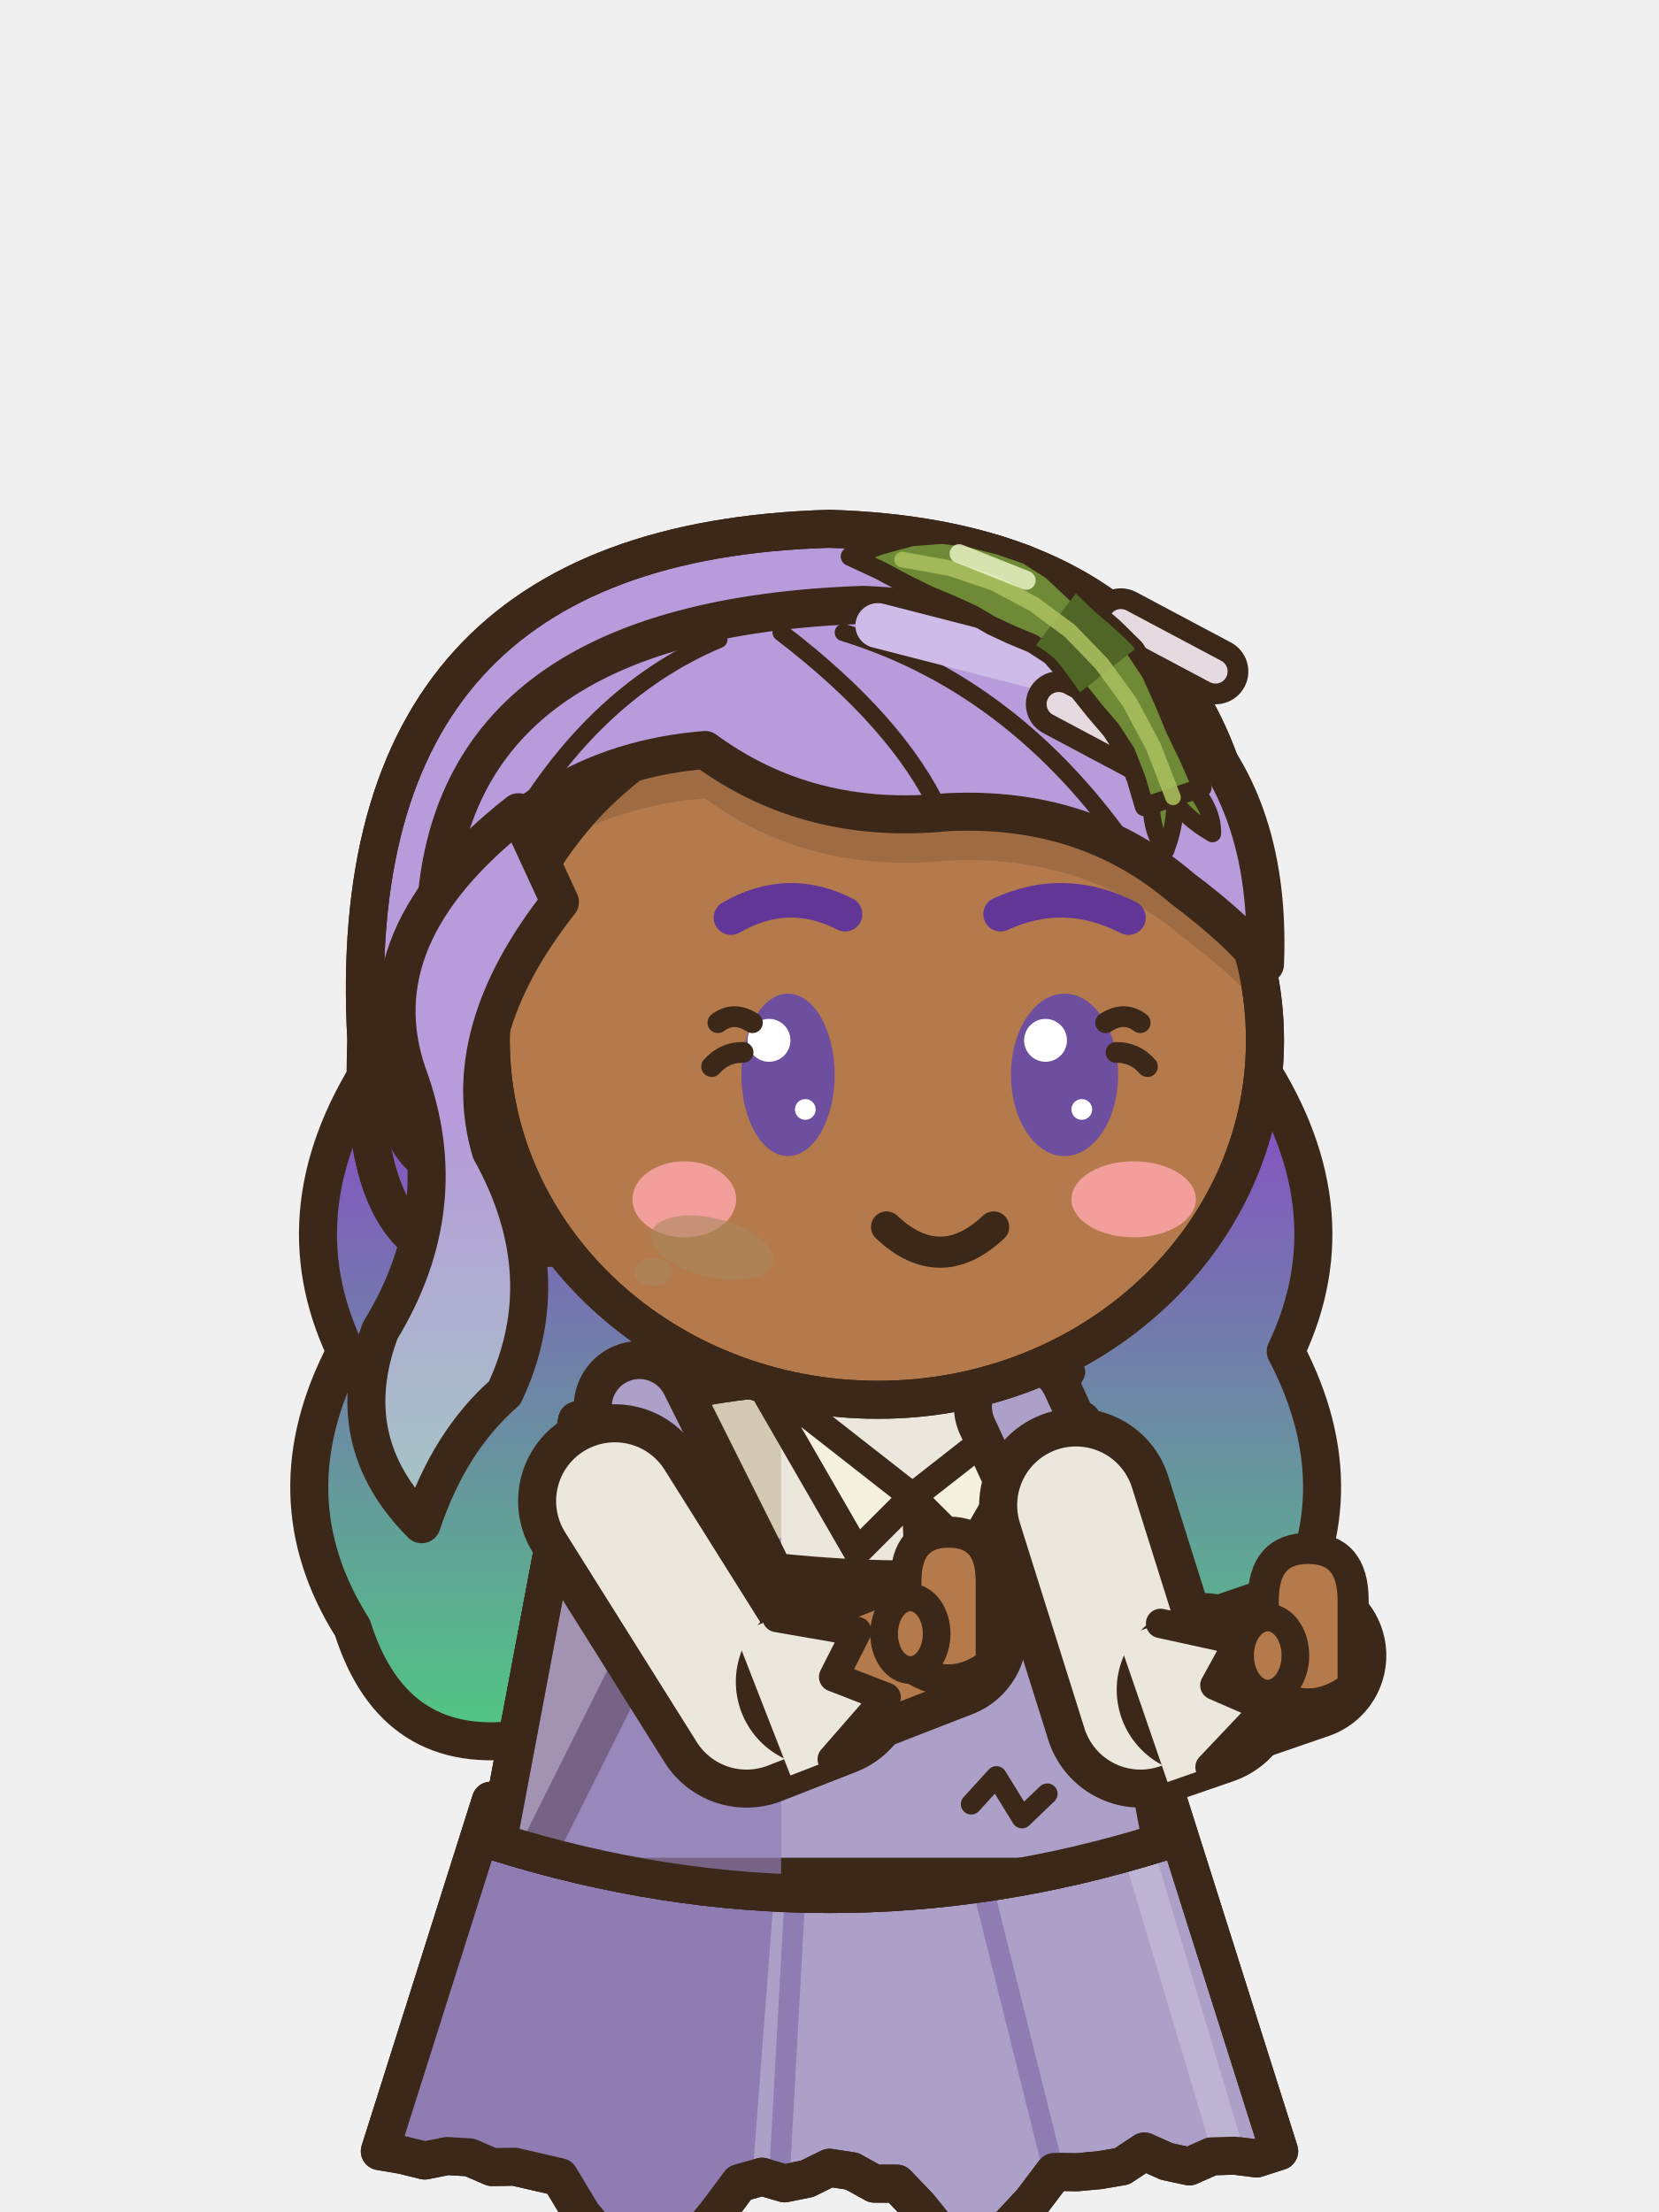
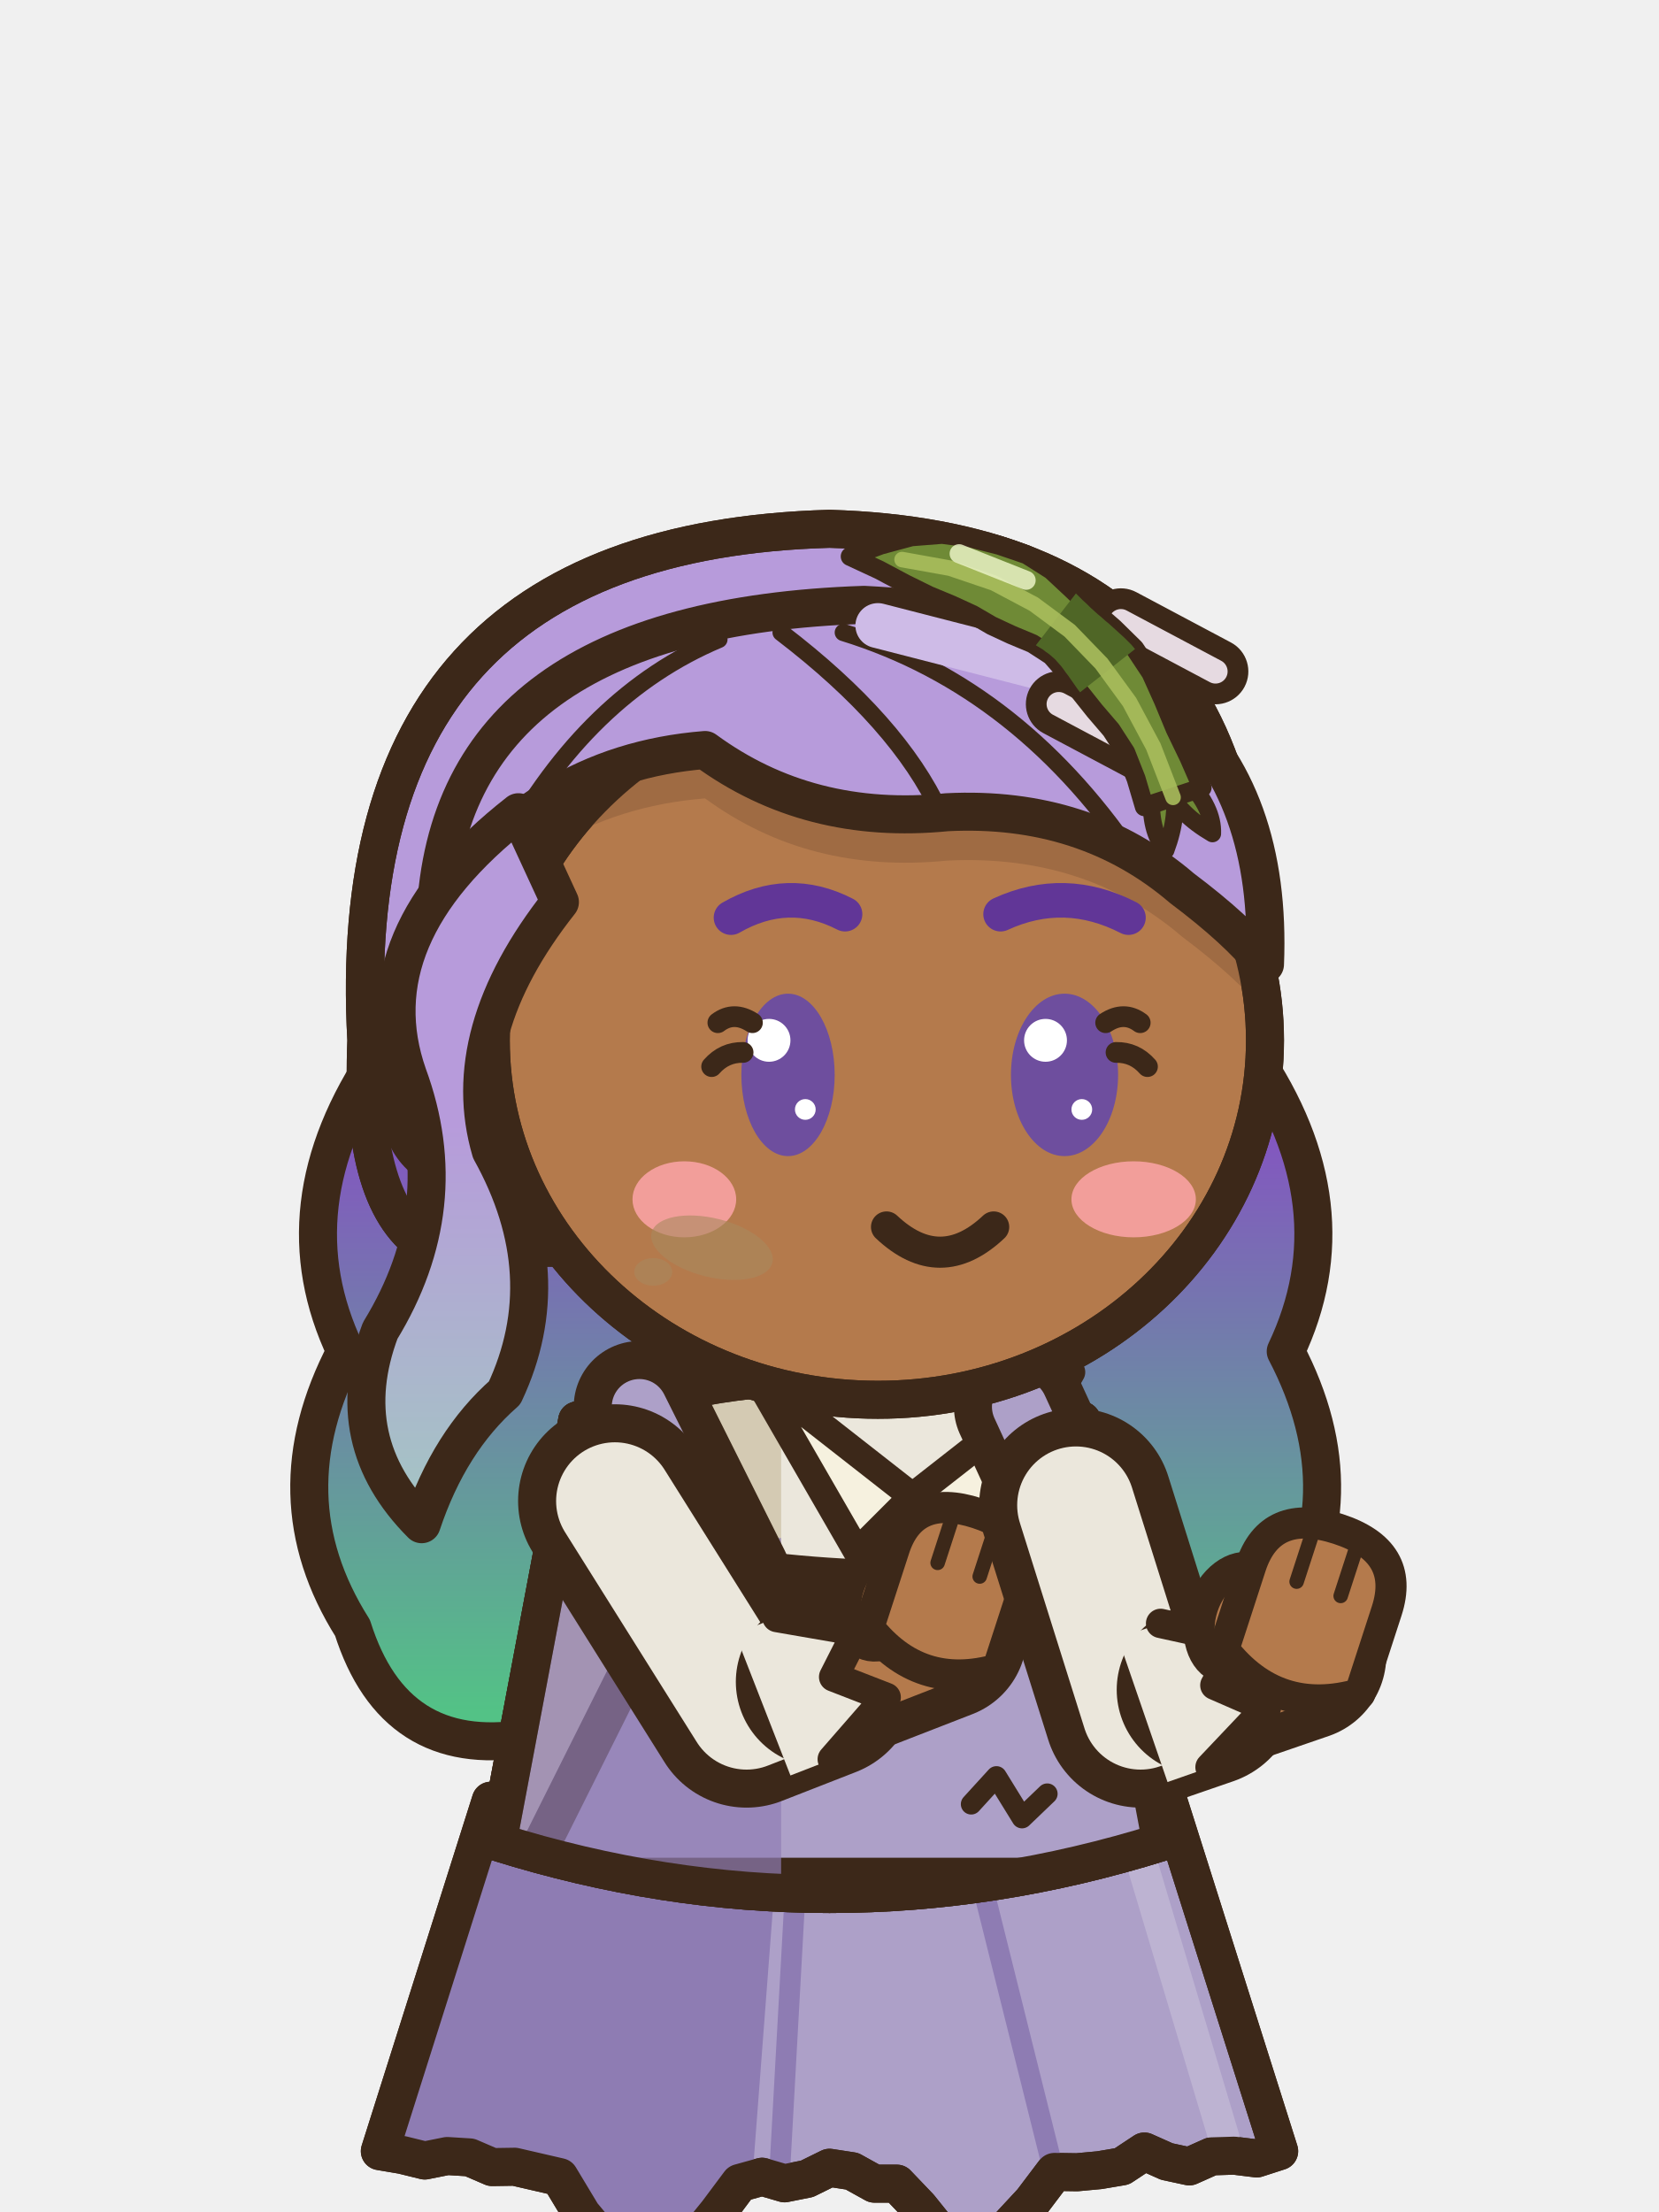
<svg xmlns="http://www.w3.org/2000/svg" width="48" height="64" viewBox="0 0 48 64">
  <g transform="translate(48 0) scale(-1 1)">
    <g transform="translate(0 10.5)">
      <g transform="translate(0 -2)">
        <path d="M11.8,22 Q8.8,26.4 10.8,30.6 Q8.6,34.8 11,38.6 Q12.2,42.4 16,41.8 Q20,43.4 24.4,41.8 Q28.8,43.4 32.8,41.8 Q36.6,42.4 37.8,38.6 Q40.2,34.8 38,30.6 Q40,26.4 37,22 Z" fill="url(#a10nnseassistendre1hs)" stroke="#3C2819" stroke-width="1.1" stroke-linejoin="round" stroke-linecap="round" />
      </g>
    </g>
    <line x1="27.93" y1="52.6" x2="23.73" y2="53" stroke="#3C2819" stroke-width="6.1" stroke-linecap="round" />
    <line x1="27.93" y1="52.6" x2="23.73" y2="53" stroke="#B47A4C" stroke-width="3.9" stroke-linecap="round" />
    <rect x="21.68" y="53" width="4.1" height="4.7" rx="1.6" fill="#B47A4C" stroke="#3C2819" stroke-width="1.1" stroke-linejoin="round" stroke-linecap="round" />
    <rect x="24.18" y="53.6" width="1.1" height="3.1" rx="0.5" fill="#9F6B43" />
    <path d="M21.43,56.5 L26.03,56.5 Q26.63,59.9 25.13,60.8 L20.93,60.8 Q19.23,60.3 21.43,56.5 Z" fill="#B47A4C" stroke="#3C2819" stroke-width="1.1" stroke-linejoin="round" stroke-linecap="round" />
    <ellipse cx="24.83" cy="57.9" rx="0.7" ry="1.1" fill="#9F6B43" stroke="none" />
    <line x1="20.73" y1="60" x2="20.73" y2="60.6" stroke="#3C2819" stroke-width="0.45" stroke-linecap="round" />
    <line x1="21.83" y1="60" x2="21.83" y2="60.6" stroke="#3C2819" stroke-width="0.45" stroke-linecap="round" />
    <line x1="20.87" y1="52.6" x2="16.67" y2="53" stroke="#3C2819" stroke-width="6.1" stroke-linecap="round" />
    <line x1="20.87" y1="52.6" x2="16.67" y2="53" stroke="#B47A4C" stroke-width="3.9" stroke-linecap="round" />
    <rect x="14.62" y="53" width="4.1" height="4.7" rx="1.6" fill="#B47A4C" stroke="#3C2819" stroke-width="1.1" stroke-linejoin="round" stroke-linecap="round" />
    <rect x="17.12" y="53.6" width="1.1" height="3.1" rx="0.5" fill="#9F6B43" />
    <path d="M14.37,56.5 L18.97,56.5 Q19.57,59.9 18.07,60.8 L13.87,60.8 Q12.17,60.3 14.37,56.5 Z" fill="#B47A4C" stroke="#3C2819" stroke-width="1.1" stroke-linejoin="round" stroke-linecap="round" />
    <ellipse cx="17.77" cy="57.9" rx="0.7" ry="1.1" fill="#9F6B43" stroke="none" />
    <line x1="13.67" y1="60" x2="13.67" y2="60.6" stroke="#3C2819" stroke-width="0.45" stroke-linecap="round" />
    <line x1="14.77" y1="60" x2="14.77" y2="60.6" stroke="#3C2819" stroke-width="0.45" stroke-linecap="round" />
    <g transform="translate(0 10.5)">
      <g transform="translate(0 -2)">
        <path d="M14.2,43.6 L33.8,43.6 L37.01,53.74 L36.36,53.85 L35.71,54.01 L35.06,53.88 L34.41,53.92 L33.76,54.2 L33.11,54.19 L32.46,54.34 L31.81,54.49 L31.16,55.57 L30.51,56.35 L29.86,57.17 L29.21,57.21 L28.55,57.07 L27.9,56.33 L27.25,55.53 L26.6,54.66 L25.95,54.48 L25.3,54.67 L24.65,54.54 L24,54.22 L23.35,54.32 L22.7,54.68 L22.05,54.68 L21.4,55.36 L20.75,56.17 L20.1,56.71 L19.45,56.74 L18.79,55.9 L18.14,55.2 L17.49,54.34 L16.84,54.35 L16.19,54.29 L15.54,54.18 L14.89,53.75 L14.24,54.04 L13.59,54.18 L12.94,53.89 L12.29,53.87 L11.64,53.95 L10.99,53.74 Z" fill="#ADA0C8" stroke="#3C2819" stroke-width="1.1" stroke-linejoin="round" stroke-linecap="round" />
        <clipPath id="a10nnseassistendre1sk">
          <path d="M14.2,43.6 L33.8,43.6 L37.01,53.74 L36.36,53.85 L35.71,54.01 L35.06,53.88 L34.41,53.92 L33.76,54.2 L33.11,54.19 L32.46,54.34 L31.81,54.49 L31.16,55.57 L30.51,56.35 L29.86,57.17 L29.21,57.21 L28.55,57.07 L27.9,56.33 L27.25,55.53 L26.6,54.66 L25.95,54.48 L25.3,54.67 L24.65,54.54 L24,54.22 L23.35,54.32 L22.7,54.68 L22.05,54.68 L21.4,55.36 L20.75,56.17 L20.1,56.71 L19.45,56.74 L18.79,55.9 L18.14,55.2 L17.49,54.34 L16.84,54.35 L16.19,54.29 L15.54,54.18 L14.89,53.75 L14.24,54.04 L13.59,54.18 L12.94,53.89 L12.29,53.87 L11.64,53.95 L10.99,53.74 Z" />
        </clipPath>
        <g clip-path="url(#a10nnseassistendre1sk)">
          <path d="M25.4,43.6 L48,43.6 L48,56.74 L26.4,56.74 Z" fill="#8E7CB3" />
          <line x1="19.59" y1="46" x2="17.56" y2="54.14" stroke="#8E7CB3" stroke-width="0.6" stroke-linecap="round" />
          <line x1="24.98" y1="46" x2="25.43" y2="54.14" stroke="#8E7CB3" stroke-width="0.6" stroke-linecap="round" />
          <line x1="15.2" y1="44.6" x2="12.59" y2="53.34" stroke="#BDB3D2" stroke-width="0.9" stroke-linecap="round" />
        </g>
        <path d="M14.2,43.6 L33.8,43.6 L37.01,53.74 L36.36,53.85 L35.71,54.01 L35.06,53.88 L34.41,53.92 L33.76,54.2 L33.11,54.19 L32.46,54.34 L31.81,54.49 L31.16,55.57 L30.51,56.35 L29.86,57.17 L29.21,57.21 L28.55,57.07 L27.9,56.33 L27.25,55.53 L26.6,54.66 L25.95,54.48 L25.3,54.67 L24.65,54.54 L24,54.22 L23.35,54.32 L22.7,54.68 L22.05,54.68 L21.4,55.36 L20.75,56.17 L20.1,56.71 L19.45,56.74 L18.79,55.9 L18.14,55.2 L17.49,54.34 L16.84,54.35 L16.19,54.29 L15.54,54.18 L14.89,53.75 L14.24,54.04 L13.59,54.18 L12.94,53.89 L12.29,53.87 L11.64,53.95 L10.99,53.74 Z" fill="none" stroke="#3C2819" stroke-width="1.1" stroke-linejoin="round" stroke-linecap="round" />
        <path d="M29.21,57.01 q0.45,0.8 -0.1,1.7" fill="none" stroke="#3C2819" stroke-width=".45" stroke-linecap="round" />
        <path d="M20.1,56.51 q-0.45,0.8 0.1,1.7" fill="none" stroke="#3C2819" stroke-width=".45" stroke-linecap="round" />
        <path d="M16.7,32.6 Q24,30 31.3,32.6 Q32.45,38.7 33.6,44.8 Q24,47.8 14.4,44.8 Q15.55,38.7 16.7,32.6 Z" fill="#EBE7DC" stroke="#3C2819" stroke-width="1.1" stroke-linejoin="round" stroke-linecap="round" />
        <clipPath id="a10nnseassistendre1t">
          <path d="M16.7,32.6 Q24,30 31.3,32.6 Q32.45,38.7 33.6,44.8 Q24,47.8 14.4,44.8 Q15.55,38.7 16.7,32.6 Z" />
        </clipPath>
        <g clip-path="url(#a10nnseassistendre1t)">
          <rect x="25.4" y="30" width="14" height="22" fill="#D4CAB3" />
          <path d="M8,44.2 Q24,47.2 40,44.2 L40,52 L8,52 Z" fill="#D4CAB3" />
          <rect x="16.8" y="34" width="1.3" height="10" rx="0.6" fill="#EDE9E0" />
        </g>
        <path d="M16.7,32.6 Q24,30 31.3,32.6 Q32.45,38.7 33.6,44.8 Q24,47.8 14.4,44.8 Q15.55,38.7 16.7,32.6 Z" fill="none" stroke="#3C2819" stroke-width="1.1" stroke-linejoin="round" stroke-linecap="round" />
        <path d="M17,31.2 L21.6,34.8 L20,36.4 Z" fill="#F6F1DF" stroke="#3C2819" stroke-width="0.8" stroke-linejoin="round" stroke-linecap="round" />
        <path d="M26.2,31.2 L21.6,34.8 L23.2,36.4 Z" fill="#F6F1DF" stroke="#3C2819" stroke-width="0.8" stroke-linejoin="round" stroke-linecap="round" />
        <line x1="21.6" y1="35" x2="21.2" y2="45.8" stroke="#3C2819" stroke-width="0.6" stroke-linecap="round" />
        <ellipse cx="22.6" cy="38.4" rx="0.55" ry="0.55" fill="#F6F1DF" stroke="#3C2819" stroke-width="0.5" stroke-linejoin="round" stroke-linecap="round" />
        <ellipse cx="22.6" cy="41.8" rx="0.55" ry="0.55" fill="#F6F1DF" stroke="#3C2819" stroke-width="0.5" stroke-linejoin="round" stroke-linecap="round" />
        <clipPath id="a10nnseassistendre1rb">
          <path d="M16.7,32.6 Q24,30 31.3,32.6 Q32.45,38.7 33.6,44.8 Q24,47.8 14.4,44.8 Q15.55,38.7 16.7,32.6 Z" />
        </clipPath>
        <g clip-path="url(#a10nnseassistendre1rb)">
          <path d="M15,36.6 Q21.6,37.8 28.2,36.6 L32.8,45.8 L10.4,45.8 Z" fill="#ADA0C8" stroke="#3C2819" stroke-width="1.1" stroke-linejoin="round" stroke-linecap="round" />
          <rect x="25.4" y="36" width="14" height="12" fill="#8E7CB3" opacity="0.7" />
        </g>
        <path d="M16.7,32.6 Q24,30 31.3,32.6 Q32.45,38.7 33.6,44.8 Q24,47.8 14.4,44.8 Q15.55,38.7 16.7,32.6 Z" fill="none" stroke="#3C2819" stroke-width="1.1" stroke-linejoin="round" stroke-linecap="round" />
        <line x1="16.2" y1="37.2" x2="18.5" y2="32.2" stroke="#3C2819" stroke-width="3.8" stroke-linecap="round" />
        <line x1="16.2" y1="37.2" x2="18.5" y2="32.2" stroke="#ADA0C8" stroke-width="1.6" stroke-linecap="round" />
        <line x1="27" y1="37.2" x2="29.5" y2="32.2" stroke="#3C2819" stroke-width="3.8" stroke-linecap="round" />
        <line x1="27" y1="37.2" x2="29.5" y2="32.2" stroke="#ADA0C8" stroke-width="1.6" stroke-linecap="round" />
      </g>
      <path d="M27.95,38 L27.56,38.46 L27,38.82 L26.28,38.65 L25.72,38.28 L25.89,37.76 L26.24,37.3 L26.98,37.27 L27.68,37.47 Z" fill="#8E7CB3" stroke="#3C2819" stroke-width="0.55" stroke-linejoin="round" />
      <path d="M27.03,38.76 q0.3,0.8 -0.2,1.5" fill="none" stroke="#3C2819" stroke-width="0.4" stroke-linecap="round" />
      <path d="M17.7,41.4 L18.43,42.1 L19.17,40.9 L19.9,41.7" fill="none" stroke="#3C2819" stroke-width="0.6" stroke-linecap="round" stroke-linejoin="round" />
    </g>
    <path d="M30.21,43.43 L26.4,49.5 L24.25,48.66" fill="none" stroke="#3C2819" stroke-width="5.6" stroke-linecap="round" stroke-linejoin="round" />
    <path d="M30.21,43.43 L26.4,49.5 L24.25,48.66" fill="none" stroke="#EBE7DC" stroke-width="3.4" stroke-linecap="round" stroke-linejoin="round" />
    <path d="M24.25,48.66 L20.75,47.3" fill="none" stroke="#3C2819" stroke-width="4.92" stroke-linecap="round" stroke-linejoin="round" />
    <path d="M24.25,48.66 L20.75,47.3" fill="none" stroke="#B47A4C" stroke-width="2.72" stroke-linecap="round" stroke-linejoin="round" />
    <path d="M26.73,47.27 L25.52,46.8 L23.21,47.2 L23.88,48.52 L22.36,49.11 L23.92,50.9 L25.13,51.37 Z" fill="#EBE7DC" />
    <path d="M25.52,46.8 L23.21,47.2 L23.88,48.52 L22.36,49.11 L23.92,50.9" fill="none" stroke="#3C2819" stroke-width="0.85" stroke-linecap="round" stroke-linejoin="round" />
-     <path d="M19.32,48.13 L19.32,45.75 Q19.32,44.33 20.55,44.33 Q21.79,44.33 21.79,45.75 L21.79,48.13 Q20.55,49.08 19.32,48.13 Z" fill="#B47A4C" stroke="#3C2819" stroke-width="0.9" stroke-linejoin="round" stroke-linecap="round" />
-     <ellipse cx="21.66" cy="47.27" rx="0.76" ry="1.05" fill="#B47A4C" stroke="#3C2819" stroke-width="0.8" stroke-linejoin="round" stroke-linecap="round" />
+     <g transform="rotate(-18 20.55 46.3)">
+       <ellipse cx="22.41" cy="46.83" rx="1.01" ry="1.43" fill="#B47A4C" stroke="#3C2819" stroke-width="0.9" stroke-linejoin="round" stroke-linecap="round" />
+       <path d="M18.59,47.76 L18.59,45.37 Q18.59,43.65 20.55,43.65 Q22.51,43.65 22.51,45.37 L22.51,47.76 Q20.55,49.08 18.59,47.76 Z" fill="#B47A4C" stroke="#3C2819" stroke-width="0.9" stroke-linejoin="round" stroke-linecap="round" />
+       <line x1="19.91" y1="44" x2="19.91" y2="45.37" stroke="#3C2819" stroke-width="0.42" stroke-linecap="round" />
+       <line x1="21.19" y1="44" x2="21.19" y2="45.37" stroke="#3C2819" stroke-width="0.42" stroke-linecap="round" />
+     </g>
    <path d="M16.87,43.55 L15,49.5 L13.23,48.89" fill="none" stroke="#3C2819" stroke-width="5.6" stroke-linecap="round" stroke-linejoin="round" />
    <path d="M16.87,43.55 L15,49.5 L13.23,48.89" fill="none" stroke="#EBE7DC" stroke-width="3.4" stroke-linecap="round" stroke-linejoin="round" />
    <path d="M13.23,48.89 L10.35,47.9" fill="none" stroke="#3C2819" stroke-width="4.92" stroke-linecap="round" stroke-linejoin="round" />
    <path d="M13.23,48.89 L10.35,47.9" fill="none" stroke="#B47A4C" stroke-width="2.72" stroke-linecap="round" stroke-linejoin="round" />
    <path d="M15.65,47.4 L14.42,46.97 L12.14,47.47 L12.85,48.76 L11.36,49.41 L12.99,51.13 L14.22,51.56 Z" fill="#EBE7DC" />
    <path d="M14.42,46.97 L12.14,47.47 L12.85,48.76 L11.36,49.41 L12.99,51.13" fill="none" stroke="#3C2819" stroke-width="0.85" stroke-linecap="round" stroke-linejoin="round" />
-     <path d="M8.85,48.8 L8.85,46.3 Q8.85,44.8 10.15,44.8 Q11.45,44.8 11.45,46.3 L11.45,48.8 Q10.15,49.8 8.85,48.8 Z" fill="#B47A4C" stroke="#3C2819" stroke-width="0.9" stroke-linejoin="round" stroke-linecap="round" />
-     <ellipse cx="11.32" cy="47.9" rx="0.8" ry="1.1" fill="#B47A4C" stroke="#3C2819" stroke-width="0.8" stroke-linejoin="round" stroke-linecap="round" />
+     <g transform="rotate(-18 10.15 46.9)">
+       <ellipse cx="12.12" cy="47.46" rx="1.06" ry="1.51" fill="#B47A4C" stroke="#3C2819" stroke-width="0.9" stroke-linejoin="round" stroke-linecap="round" />
+       <path d="M8.08,48.44 L8.08,45.92 Q8.08,44.1 10.15,44.1 Q12.22,44.1 12.22,45.92 L12.22,48.44 Q10.15,49.84 8.08,48.44 Z" fill="#B47A4C" stroke="#3C2819" stroke-width="0.9" stroke-linejoin="round" stroke-linecap="round" />
+       <line x1="9.48" y1="44.45" x2="9.48" y2="45.92" stroke="#3C2819" stroke-width="0.42" stroke-linecap="round" />
+       <line x1="10.82" y1="44.45" x2="10.82" y2="45.92" stroke="#3C2819" stroke-width="0.42" stroke-linecap="round" />
+     </g>
    <g transform="translate(0 10.5)">
      <g transform="translate(0 -2)">
        <defs>
          <linearGradient id="a10nnseassistendre1hg" gradientUnits="userSpaceOnUse" x1="0" y1="24" x2="0" y2="41">
            <stop offset="0" stop-color="#B79BDB" />
            <stop offset="1" stop-color="#9ADBB8" />
          </linearGradient>
          <linearGradient id="a10nnseassistendre1hs" gradientUnits="userSpaceOnUse" x1="0" y1="24" x2="0" y2="41">
            <stop offset="0" stop-color="#8454C1" />
            <stop offset="1" stop-color="#53C286" />
          </linearGradient>
        </defs>
        <path d="M12,21.6 Q10.6,7.2 24,6.8 Q38.2,7.2 37.4,21.6 Q37.6,26.4 35.6,27.6 L14,27.6 Q12.2,26.4 12,21.6 Z" fill="url(#a10nnseassistendre1hg)" stroke="#3C2819" stroke-width="1.1" stroke-linejoin="round" stroke-linecap="round" />
        <clipPath id="a10nnseassistendre1h">
          <path d="M12,21.6 Q10.6,7.2 24,6.8 Q38.2,7.2 37.4,21.6 Q37.6,26.4 35.6,27.6 L14,27.6 Q12.2,26.4 12,21.6 Z" />
        </clipPath>
        <g clip-path="url(#a10nnseassistendre1h)">
          <rect x="8" y="24.6" width="32" height="10" fill="url(#a10nnseassistendre1hs)" />
        </g>
        <path d="M12,21.6 Q10.6,7.2 24,6.8 Q38.2,7.2 37.4,21.6 Q37.6,26.4 35.6,27.6 L14,27.6 Q12.2,26.4 12,21.6 Z" fill="none" stroke="#3C2819" stroke-width="1.1" stroke-linejoin="round" stroke-linecap="round" />
        <ellipse cx="35" cy="23.2" rx="1.5" ry="2.1" fill="#B47A4C" stroke="#3C2819" stroke-width="1.1" stroke-linejoin="round" stroke-linecap="round" />
        <path d="M11.4,21.6 a11.2,10.4 0 1,0 22.4,0 a11.2,10.4 0 1,0 -22.4,0 Z" fill="#B47A4C" stroke="#3C2819" stroke-width="1.1" stroke-linejoin="round" stroke-linecap="round" />
        <clipPath id="a10nnseassistendre1f">
          <path d="M11.4,21.6 a11.2,10.4 0 1,0 22.4,0 a11.2,10.4 0 1,0 -22.4,0 Z" />
        </clipPath>
        <g clip-path="url(#a10nnseassistendre1f)">
          <path d="M11.4,19.4 Q11,9.6 23,9 Q35,9.4 35.4,18 Q32.6,13.6 27.6,13.2 Q24.6,15.4 20.6,15 Q16.6,14.8 13.8,17.2 Q12.2,18.4 11.4,19.4 Z" fill="#9F6B43" transform="translate(0 1.4)" />
          <ellipse cx="15.2" cy="26.2" rx="1.8" ry="1.1" fill="#F29E9A" stroke="none" />
          <ellipse cx="28.2" cy="26.2" rx="1.5" ry="1.1" fill="#F29E9A" stroke="none" />
        </g>
        <path d="M11.4,21.6 a11.2,10.4 0 1,0 22.4,0 a11.2,10.4 0 1,0 -22.4,0 Z" fill="none" stroke="#3C2819" stroke-width="1.1" stroke-linejoin="round" stroke-linecap="round" />
        <path d="M11.4,19.4 Q11,9.6 23,9 Q35,9.4 35.4,18 Q32.6,13.6 27.6,13.2 Q24.6,15.4 20.6,15 Q16.6,14.8 13.8,17.2 Q12.2,18.4 11.4,19.4 Z" fill="url(#a10nnseassistendre1hg)" stroke="#3C2819" stroke-width="1.1" stroke-linejoin="round" stroke-linecap="round" />
        <clipPath id="a10nnseassistendre1sf">
          <path d="M11.4,19.4 Q11,9.6 23,9 Q35,9.4 35.4,18 Q32.6,13.6 27.6,13.2 Q24.6,15.4 20.6,15 Q16.6,14.8 13.8,17.2 Q12.2,18.4 11.4,19.4 Z" />
        </clipPath>
        <g clip-path="url(#a10nnseassistendre1sf)">
          <path d="M23.6,9.8 Q18.4,11.4 15,16.6 M25.4,9.8 Q22,12.4 20.8,15 M27.2,10 Q31,11.6 33.4,16" fill="none" stroke="#3C2819" stroke-width="0.5" stroke-linejoin="round" stroke-linecap="round" />
        </g>
        <line x1="15.6" y1="11.4" x2="22.6" y2="9.6" stroke="#CEBBE7" stroke-width="1.3" stroke-linecap="round" />
        <path d="M33,15 Q37.6,18.6 36.2,22.6 Q34.8,26.4 37,30 Q38.2,33.2 35.8,35.6 Q35,33.2 33.4,31.8 Q31.8,28.4 33.8,24.8 Q34.8,21.4 31.8,17.6 Z" fill="url(#a10nnseassistendre1hg)" stroke="#3C2819" stroke-width="1.1" stroke-linejoin="round" stroke-linecap="round" />
        <rect x="12" y="9.55" width="4.4" height="1.3" rx="0.65" fill="#E6DAE1" stroke="#3C2819" stroke-width="0.6" transform="rotate(-28 14.2 10.2)" />
        <rect x="13.8" y="11.95" width="4.4" height="1.3" rx="0.65" fill="#E6DAE1" stroke="#3C2819" stroke-width="0.6" transform="rotate(-28 16 12.6)" />
        <path d="M15.35,18.05 Q17.2,17.1 19.05,17.95" fill="none" stroke="#613697" stroke-width="1" stroke-linecap="round" />
        <path d="M26.85,18.05 Q25.2,17.1 23.55,17.95" fill="none" stroke="#613697" stroke-width="1" stroke-linecap="round" />
        <ellipse cx="17.2" cy="22.6" rx="1.55" ry="2.35" fill="#6E4E9E" stroke="none" />
        <ellipse cx="17.75" cy="21.6" rx="0.62" ry="0.62" fill="#FFFFFF" stroke="none" />
        <ellipse cx="16.7" cy="23.6" rx="0.3" ry="0.3" fill="#FFFFFF" stroke="none" />
        <ellipse cx="25.2" cy="22.6" rx="1.35" ry="2.35" fill="#6E4E9E" stroke="none" />
        <ellipse cx="25.75" cy="21.6" rx="0.62" ry="0.62" fill="#FFFFFF" stroke="none" />
        <ellipse cx="24.7" cy="23.6" rx="0.3" ry="0.3" fill="#FFFFFF" stroke="none" />
        <path d="M19.25,27 Q20.8,28.46 22.35,27" fill="none" stroke="#3C2819" stroke-width="0.9" stroke-linejoin="round" stroke-linecap="round" />
        <path d="M16.01,21.09 Q15.48,20.74 15.01,21.09" fill="none" stroke="#3C2819" stroke-width="0.6" stroke-linejoin="round" stroke-linecap="round" />
        <path d="M15.71,21.95 Q15.17,21.94 14.8,22.36" fill="none" stroke="#3C2819" stroke-width="0.6" stroke-linejoin="round" stroke-linecap="round" />
        <path d="M26.23,21.09 Q26.77,20.74 27.23,21.09" fill="none" stroke="#3C2819" stroke-width="0.6" stroke-linejoin="round" stroke-linecap="round" />
        <path d="M26.5,21.95 Q27.04,21.94 27.41,22.36" fill="none" stroke="#3C2819" stroke-width="0.6" stroke-linejoin="round" stroke-linecap="round" />
      </g>
    </g>
    <g transform="translate(0 10.5)">
      <g transform="translate(0 -2)">
        <path d="M13.65,14.08 Q12.89,14.89 12.92,15.62 Q13.88,15.06 14.26,14.29 Z M14.68,14.44 Q14.75,15.55 14.27,16.1 Q13.88,15.06 14.07,14.23 Z" fill="#6F8A36" stroke="#3C2819" stroke-width=".5" stroke-linejoin="round" />
        <path d="M23.4,7.6 L22.52,7.27 L21.63,7.03 L20.74,6.96 L19.9,7.07 L19.08,7.28 L18.29,7.55 L17.58,8 L16.98,8.56 L16.39,9.13 L15.77,9.67 L15.17,10.26 L14.7,10.97 L14.34,11.77 L14,12.59 L13.6,13.42 L13.22,14.29 L14.89,14.84 L15.13,14.03 L15.43,13.27 L15.85,12.62 L16.33,12.06 L16.76,11.52 L17.15,10.97 L17.59,10.47 L18.13,10.12 L18.73,9.87 L19.31,9.6 L19.86,9.28 L20.47,9 L21.12,8.73 L21.81,8.39 L22.56,7.99 L23.4,7.6 Z" fill="#6F8A36" stroke="#3C2819" stroke-width=".55" stroke-linejoin="round" />
        <path d="M16.87,8.67 L16.77,8.77 L16.67,8.87 L16.56,8.97 L16.46,9.07 L16.35,9.17 L16.24,9.27 L16.13,9.36 L16.02,9.46 L15.91,9.55 L15.8,9.65 L15.69,9.75 L15.58,9.85 L15.47,9.95 L15.36,10.06 L15.26,10.16 L15.16,10.28 L16.75,11.53 L16.82,11.44 L16.89,11.34 L16.96,11.24 L17.03,11.14 L17.1,11.04 L17.17,10.95 L17.24,10.85 L17.31,10.76 L17.39,10.67 L17.47,10.58 L17.56,10.5 L17.64,10.43 L17.74,10.36 L17.83,10.29 L17.93,10.23 L18.03,10.17 Z" fill="#4F6626" />
        <path d="M21.9,7.69 L20.51,7.94 L19.24,8.37 L18.09,8.98 L17.05,9.75 L16.13,10.7 L15.32,11.81 L14.63,13.1 L14.06,14.57" fill="none" stroke="#A8BC5C" stroke-width=".45" stroke-linecap="round" opacity=".9" />
        <path d="M20.25,7.52 L18.31,8.29" stroke="#E9F2C4" stroke-width=".55" stroke-linecap="round" opacity=".85" />
        <ellipse cx="27.4" cy="27.6" rx="1.8" ry="0.85" fill="#A8885E" opacity="0.6" transform="rotate(-14 27.4 27.6)" />
        <ellipse cx="29.1" cy="28.3" rx="0.55" ry="0.4" fill="#A8885E" opacity="0.55" />
      </g>
    </g>
  </g>
</svg>
